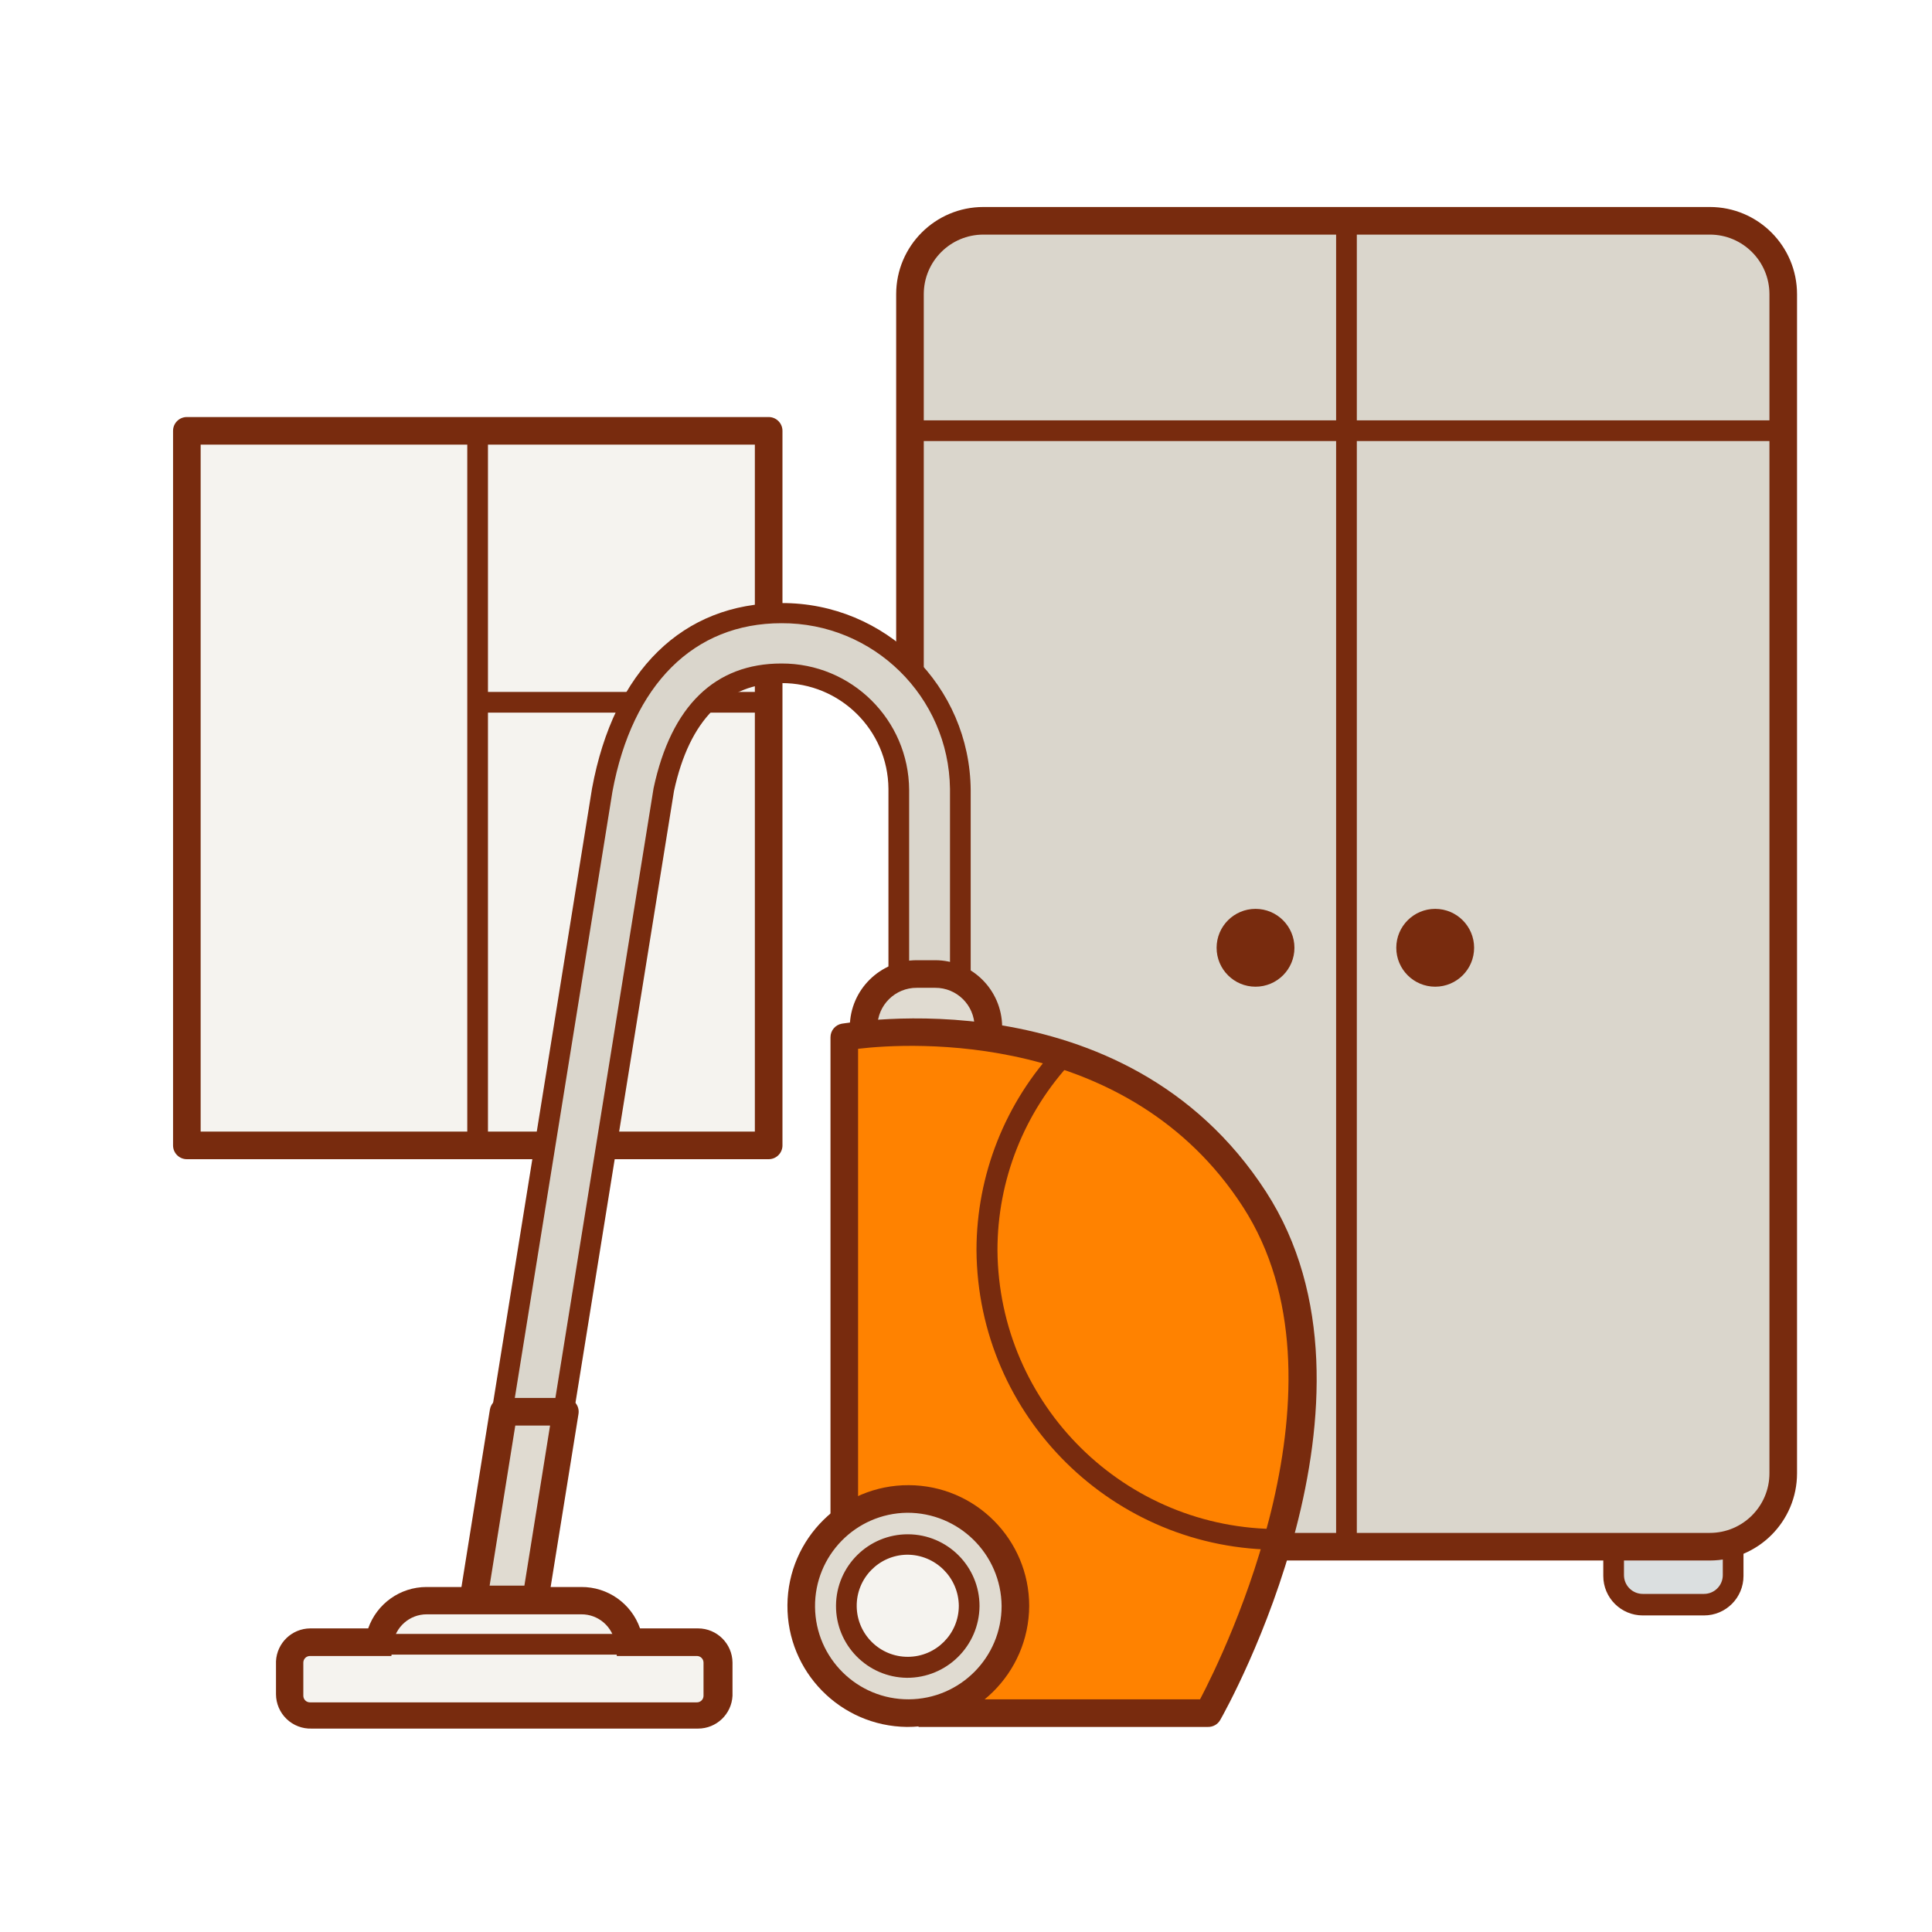
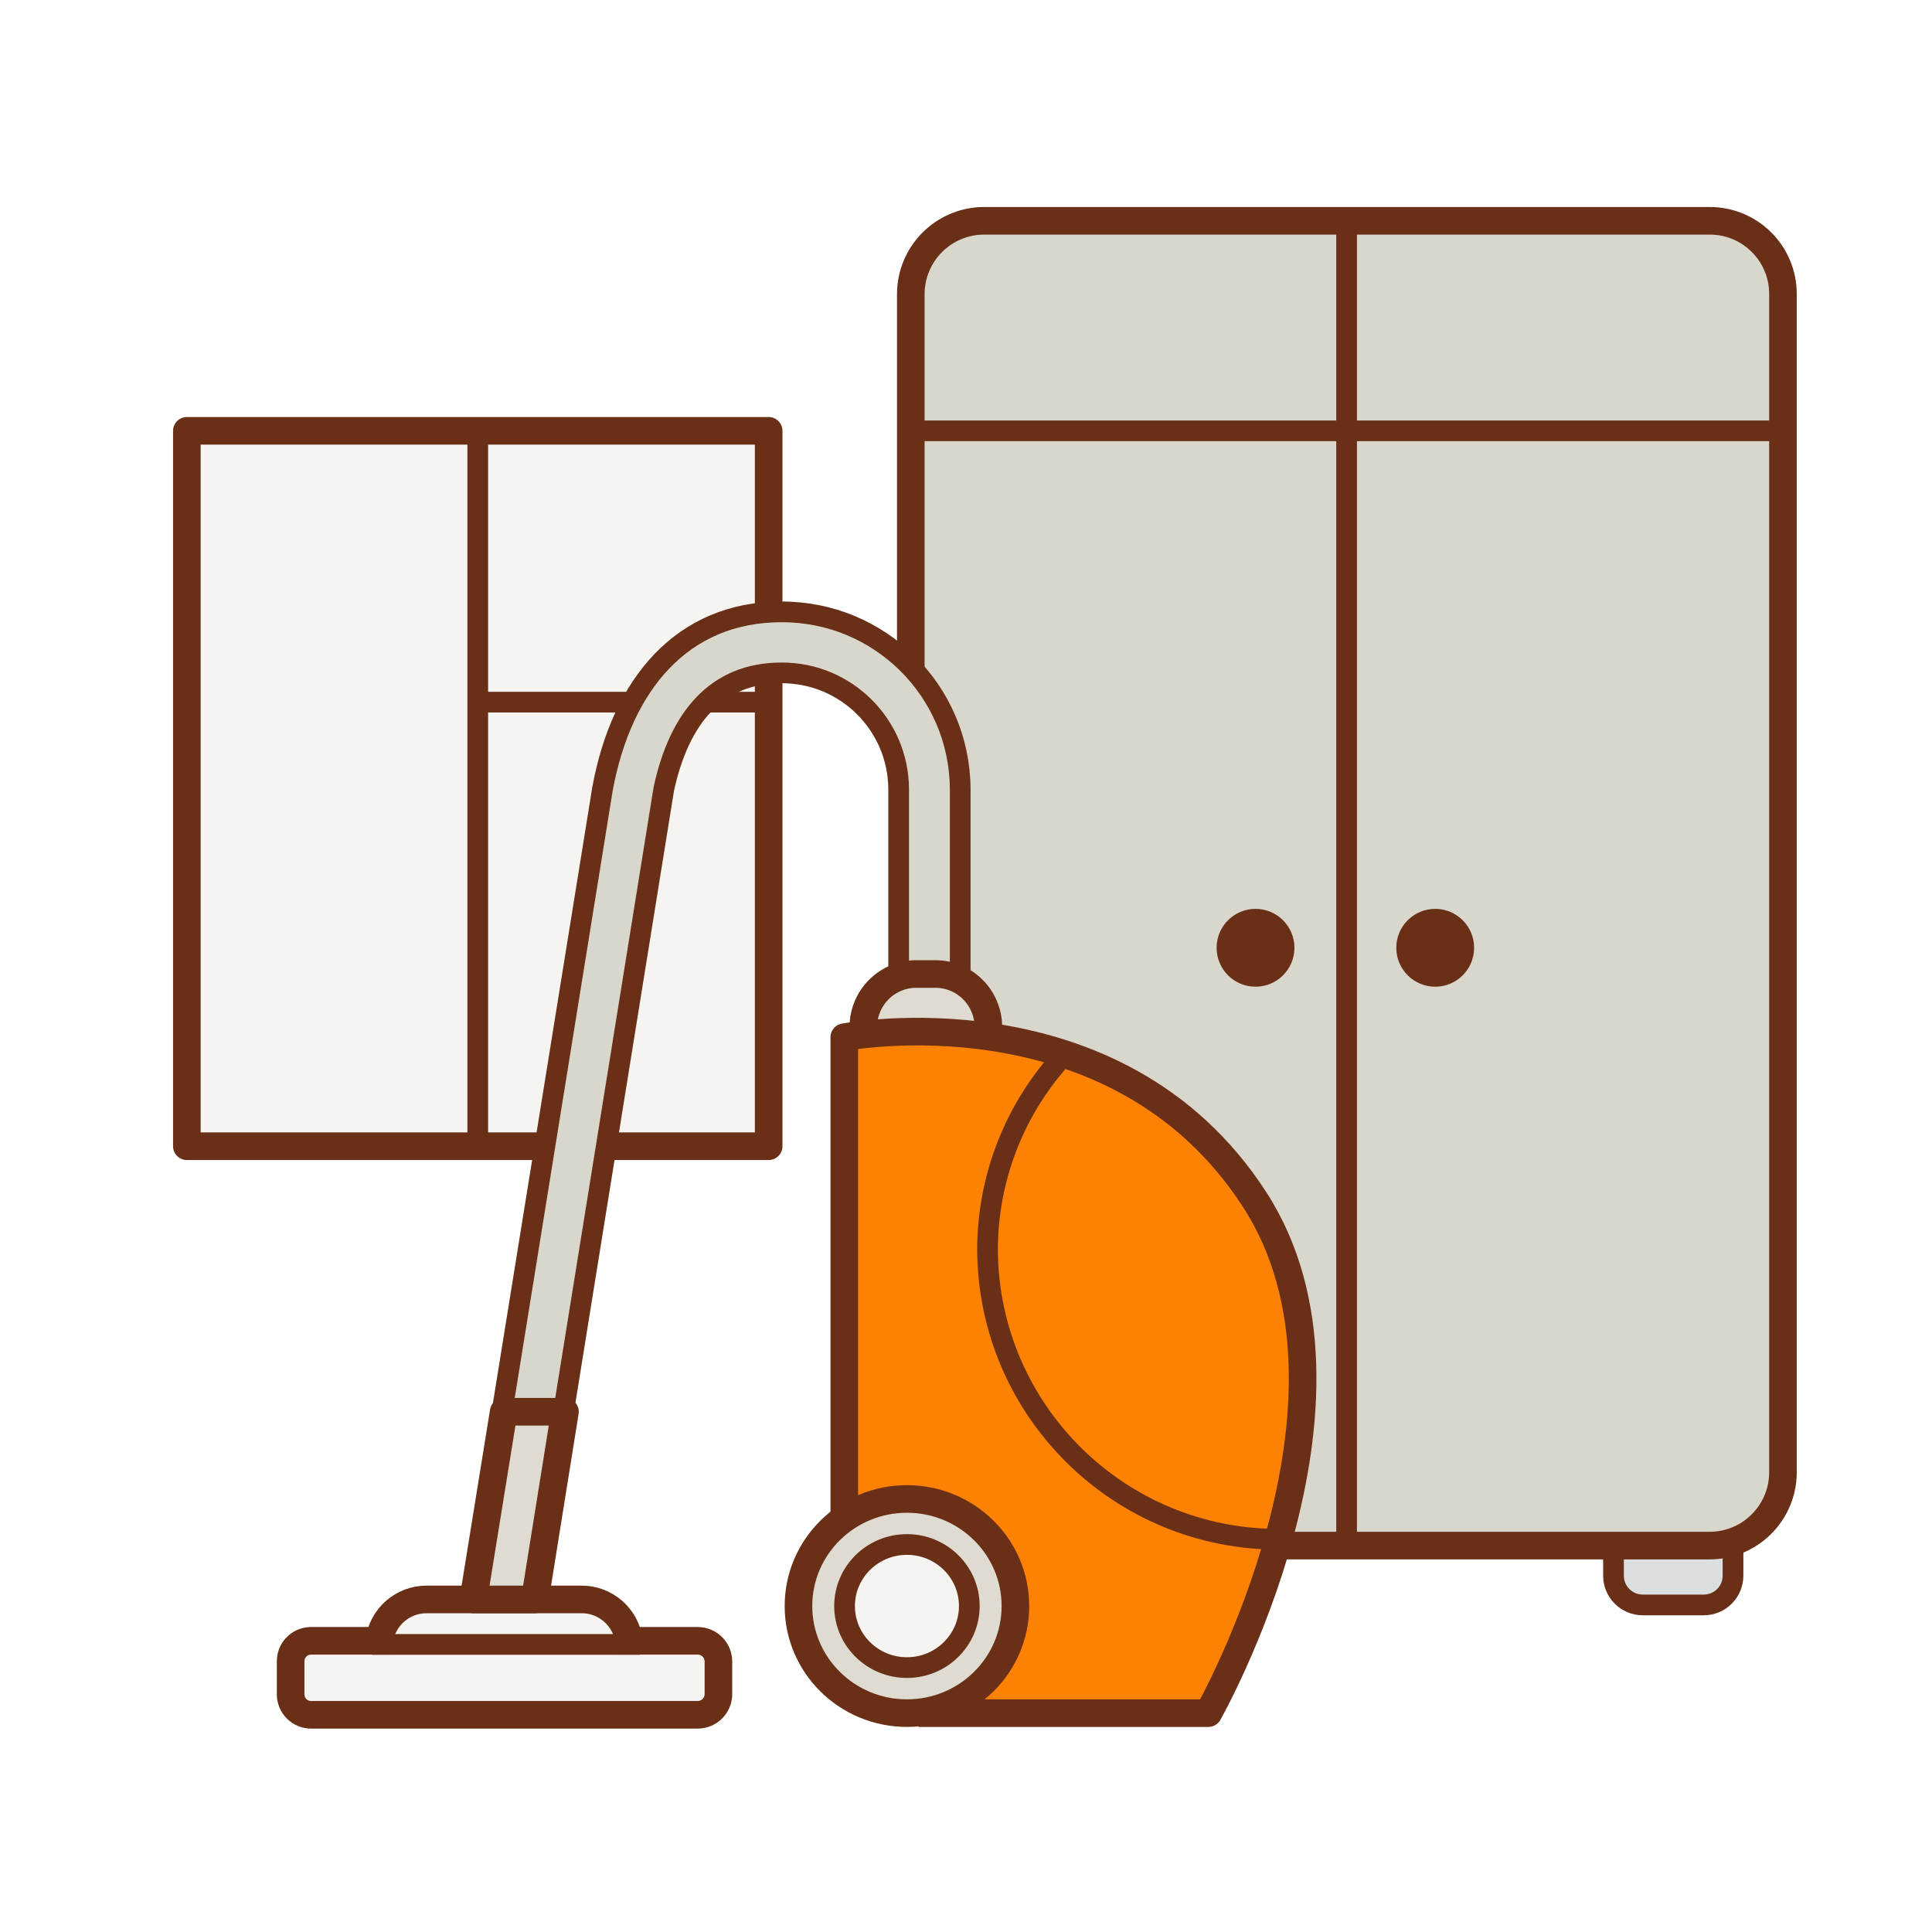
<svg xmlns="http://www.w3.org/2000/svg" width="70" height="70" viewBox="0 0 70 70">
  <g data-name="Слой 2">
    <g data-name="Слой 1">
      <path fill="none" d="M0 0h70v70H0z" />
-       <rect x="34.52" y="48.18" width="4.33" height="9.97" rx="1.06" ry="1.06" fill="#ff8300" />
-       <path d="M37.8 58.65h-2.22A1.56 1.56 0 0 1 34 57.09v-7.85a1.56 1.56 0 0 1 1.56-1.56h2.24a1.56 1.56 0 0 1 1.56 1.56v7.86a1.56 1.56 0 0 1-1.56 1.55zm-2.22-10a.56.56 0 0 0-.56.56v7.86a.56.56 0 0 0 .56.56h2.22a.56.56 0 0 0 .56-.56v-7.83a.56.56 0 0 0-.56-.56z" fill="#782b0e" />
-       <rect x="58.46" y="48.18" width="4.33" height="9.97" rx="1.06" ry="1.06" fill="#dbdfe0" />
-       <path d="M61.74 58.53h-2.22a1.43 1.43 0 0 1-1.43-1.43v-7.86a1.43 1.43 0 0 1 1.43-1.43h2.22a1.43 1.43 0 0 1 1.43 1.43v7.86a1.43 1.43 0 0 1-1.43 1.43zm-2.22-10a.68.68 0 0 0-.68.68v7.86a.68.68 0 0 0 .68.68h2.22a.68.68 0 0 0 .68-.68v-7.83a.68.68 0 0 0-.68-.68z" fill="#782b0e" />
-       <path d="M35.63 8h26.32a2.65 2.65 0 0 1 2.65 2.65v42.73A2.66 2.66 0 0 1 61.94 56H35.63A2.66 2.66 0 0 1 33 53.38V10.66A2.66 2.66 0 0 1 35.63 8z" fill="#dad6cc" />
-       <path d="M61.95 56.54H35.63a3.16 3.16 0 0 1-3.16-3.16V10.66a3.16 3.16 0 0 1 3.16-3.16h26.32a3.16 3.16 0 0 1 3.16 3.16v42.72a3.16 3.16 0 0 1-3.16 3.16zM35.63 8.5a2.16 2.16 0 0 0-2.16 2.16v42.72a2.16 2.16 0 0 0 2.16 2.16h26.32a2.16 2.16 0 0 0 2.16-2.16V10.66a2.16 2.16 0 0 0-2.16-2.16z" fill="#782b0e" />
-       <path fill="#782b0e" d="M32.98 15.23H64.6v.75H32.98z" />
-       <path fill="#782b0e" d="M48.41 8h.75v48.04h-.75z" />
-       <circle cx="45.49" cy="34.34" r="1.41" fill="#782b0e" />
-       <circle cx="52" cy="34.34" r="1.41" fill="#782b0e" />
-       <path fill="#f5f3ef" d="M6.77 15.61h21.08v25.92H6.77z" />
-       <path d="M27.85 42H6.77a.5.5 0 0 1-.5-.5V15.61a.5.5 0 0 1 .5-.5h21.08a.5.5 0 0 1 .5.5v25.91a.5.5 0 0 1-.5.48zM7.27 41h20.08V16.11H7.27z" fill="#782b0e" />
-       <path fill="#782b0e" d="M16.93 15.61h.75v25.92h-.75z" />
-       <path fill="#782b0e" d="M17.31 25.07h10.54v.75H17.31z" />
-       <path d="M17.15 57.59h2.23l4.67-29c.56-2.59 1.91-4.21 4.26-4.21a4.23 4.23 0 0 1 4.25 4.21v6.89h2.23v-6.9a6.45 6.45 0 0 0-6.48-6.41c-3.58 0-5.78 2.61-6.48 6.41z" fill="#dad6cc" />
-       <path d="M19.38 58h-2.23a.38.38 0 0 1-.37-.43l4.67-29c.79-4.28 3.29-6.72 6.86-6.72a6.83 6.83 0 0 1 6.86 6.78v6.89a.38.38 0 0 1-.37.38h-2.24a.38.38 0 0 1-.37-.37v-6.95a3.86 3.86 0 0 0-3.88-3.83c-2 0-3.33 1.32-3.89 3.91l-4.67 29a.37.37 0 0 1-.37.34zm-1.79-.75h1.47l4.62-28.69c.64-3 2.24-4.52 4.63-4.52a4.61 4.61 0 0 1 4.63 4.58v6.52h1.48v-6.56a6.08 6.08 0 0 0-6.11-6c-3.17 0-5.4 2.22-6.12 6.1z" fill="#782b0e" />
-       <path d="M35.81 37.2a1.92 1.92 0 0 0-1.93-1.91h-.66a1.92 1.92 0 0 0-1.94 1.91" fill="#e0dbd1" />
-       <path d="M36.31 37.2h-1a1.42 1.42 0 0 0-1.43-1.41h-.66a1.42 1.42 0 0 0-1.43 1.41h-1a2.43 2.43 0 0 1 2.43-2.41h.66a2.43 2.43 0 0 1 2.43 2.41z" fill="#782b0e" />
-       <path d="M11.24 59.45h2.5a1.73 1.73 0 0 1 1.72-1.5h5.61a1.73 1.73 0 0 1 1.72 1.5h2.49a.75.75 0 0 1 .75.74v1.2a.75.75 0 0 1-.75.74h-14a.74.74 0 0 1-.75-.74v-1.2a.74.74 0 0 1 .71-.74z" fill="#f5f3ef" />
-       <path d="M25.29 62.63h-14A1.25 1.25 0 0 1 10 61.39v-1.2A1.25 1.25 0 0 1 11.24 59h2.1a2.24 2.24 0 0 1 2.11-1.5h5.61a2.24 2.24 0 0 1 2.13 1.5h2.1a1.25 1.25 0 0 1 1.25 1.24v1.2a1.25 1.25 0 0 1-1.25 1.19zM11.24 60a.24.24 0 0 0-.25.24v1.2a.24.24 0 0 0 .25.24h14a.24.24 0 0 0 .25-.24v-1.2a.24.24 0 0 0-.25-.24h-2.89l-.06-.44a1.23 1.23 0 0 0-1.23-1.07h-5.6a1.23 1.23 0 0 0-1.22 1.07l-.06.44z" fill="#782b0e" />
-       <path fill="#e0dbd1" d="M23.18 59.58h-9.71" />
-       <path fill="#782b0e" d="M13.47 59.2h9.71v.75h-9.71z" />
-       <path fill="#e0dbd1" d="M20.47 51.15l-1.09 6.8h-2.23l1.1-6.8h2.22z" />
-       <path d="M19.38 58.45h-2.23a.5.5 0 0 1-.49-.58l1.09-6.8a.5.5 0 0 1 .49-.42h2.23a.5.5 0 0 1 .49.58L19.87 58a.5.5 0 0 1-.49.45zm-1.64-1H19l.93-5.8h-1.26z" fill="#782b0e" />
-       <path d="M30.59 55.19V37.58s9.83-1.89 14.86 5.87c4.74 7.31-1.67 18.62-1.67 18.62h-10.5" fill="#ff8200" fill-rule="evenodd" />
-       <path d="M43.77 62.57H33.28v-1h10.2c.89-1.69 5.68-11.47 1.55-17.85S33 37.77 31.09 38v17.19h-1V37.58a.5.5 0 0 1 .41-.49c.1 0 10.22-1.87 15.37 6.09 4.84 7.48-1.39 18.67-1.66 19.14a.5.5 0 0 1-.44.25z" fill="#782b0e" />
-       <ellipse cx="32.86" cy="58.19" rx="3.93" ry="3.88" fill="#e0dbd1" />
-       <path d="M32.86 62.57a4.38 4.38 0 1 1 4.43-4.38 4.41 4.41 0 0 1-4.43 4.38zm0-7.76a3.38 3.38 0 1 0 3.43 3.38 3.41 3.41 0 0 0-3.43-3.38z" fill="#782b0e" />
-       <ellipse cx="32.86" cy="58.19" rx="2.26" ry="2.23" fill="#f5f3ef" />
-       <path d="M32.86 60.79a2.6 2.6 0 1 1 2.63-2.6 2.62 2.62 0 0 1-2.63 2.6zm0-4.46a1.85 1.85 0 1 0 1.88 1.85 1.87 1.87 0 0 0-1.88-1.85zM46.38 56.15a10.93 10.93 0 0 1-11-10.85 10.74 10.74 0 0 1 2.92-7.36l.55.51a10 10 0 0 0-2.71 6.85 10.18 10.18 0 0 0 10.24 10.1z" fill="#782b0e" />
+       <rect x="34.52" y="48.18" width="4.33" height="9.97" rx="1.06" ry="1.06" fill="#ec8213" stroke="#692f17" stroke-linejoin="round" />
+       <rect x="58.46" y="48.18" width="4.33" height="9.97" rx="1.06" ry="1.06" fill="#dcdfe0" stroke="#692f17" stroke-linejoin="round" stroke-width=".75" />
+       <path d="M35.63 8h26.32a2.65 2.65 0 0 1 2.65 2.65v42.73A2.66 2.66 0 0 1 61.94 56H35.63A2.66 2.66 0 0 1 33 53.38V10.66A2.66 2.66 0 0 1 35.63 8z" fill="#d9d6cc" stroke="#692f17" stroke-linecap="round" stroke-linejoin="round" />
+       <path fill="none" stroke="#692f17" stroke-linejoin="round" stroke-width=".75" d="M32.98 15.61H64.6M48.79 8v48.04" />
+       <circle cx="45.49" cy="34.34" r="1.41" fill="#692f17" />
+       <circle cx="52" cy="34.34" r="1.41" fill="#692f17" />
+       <path fill="#f5f4f0" stroke="#692f17" stroke-linecap="round" stroke-linejoin="round" d="M6.77 15.61h21.08v25.92H6.77z" />
+       <path fill="none" stroke="#692f17" stroke-linejoin="round" stroke-width=".75" d="M17.31 15.61v25.91M17.31 25.44h10.54" />
+       <path d="M17.15 57.59h2.23l4.67-29c.56-2.59 1.91-4.21 4.26-4.21a4.23 4.23 0 0 1 4.25 4.21v6.89h2.23v-6.9a6.45 6.45 0 0 0-6.48-6.41c-3.58 0-5.78 2.61-6.48 6.41z" fill="#d9d6cc" stroke="#692f17" stroke-linecap="round" stroke-linejoin="round" stroke-width=".75" />
+       <path d="M35.81 37.2a1.92 1.92 0 0 0-1.93-1.91h-.66a1.92 1.92 0 0 0-1.94 1.91" fill="#dfdbd1" stroke="#692f17" stroke-linejoin="round" />
+       <path d="M11.24 59.45h2.5a1.73 1.73 0 0 1 1.72-1.5h5.61a1.73 1.73 0 0 1 1.72 1.5h2.49a.75.75 0 0 1 .75.74v1.2a.75.75 0 0 1-.75.74h-14a.74.74 0 0 1-.75-.74v-1.2a.74.74 0 0 1 .71-.74z" fill="#f5f4f0" stroke="#692f17" stroke-miterlimit="10" />
+       <path fill="#dfdbd1" stroke="#692f17" stroke-linejoin="round" stroke-width=".75" d="M23.18 59.58h-9.71" />
+       <path fill="#dfdbd1" stroke="#692f17" stroke-linejoin="round" d="M20.47 51.15l-1.09 6.8h-2.23l1.1-6.8h2.22z" />
+       <path d="M30.59 55.19V37.58s9.83-1.89 14.86 5.87c4.74 7.31-1.67 18.62-1.67 18.62h-10.5" fill="#fd8204" stroke="#692f17" stroke-linejoin="round" fill-rule="evenodd" />
+       <ellipse cx="32.86" cy="58.19" rx="3.93" ry="3.88" fill="#dfdbd1" stroke="#692f17" stroke-miterlimit="10" />
+       <ellipse cx="32.86" cy="58.19" rx="2.26" ry="2.23" fill="#f5f4f0" stroke="#692f17" stroke-linejoin="round" stroke-width=".75" />
+       <path d="M38.59 38.19a10.37 10.37 0 0 0-2.81 7.11 10.54 10.54 0 0 0 10.6 10.47" fill="none" stroke="#692f17" stroke-linejoin="round" stroke-width=".75" />
    </g>
  </g>
</svg>
